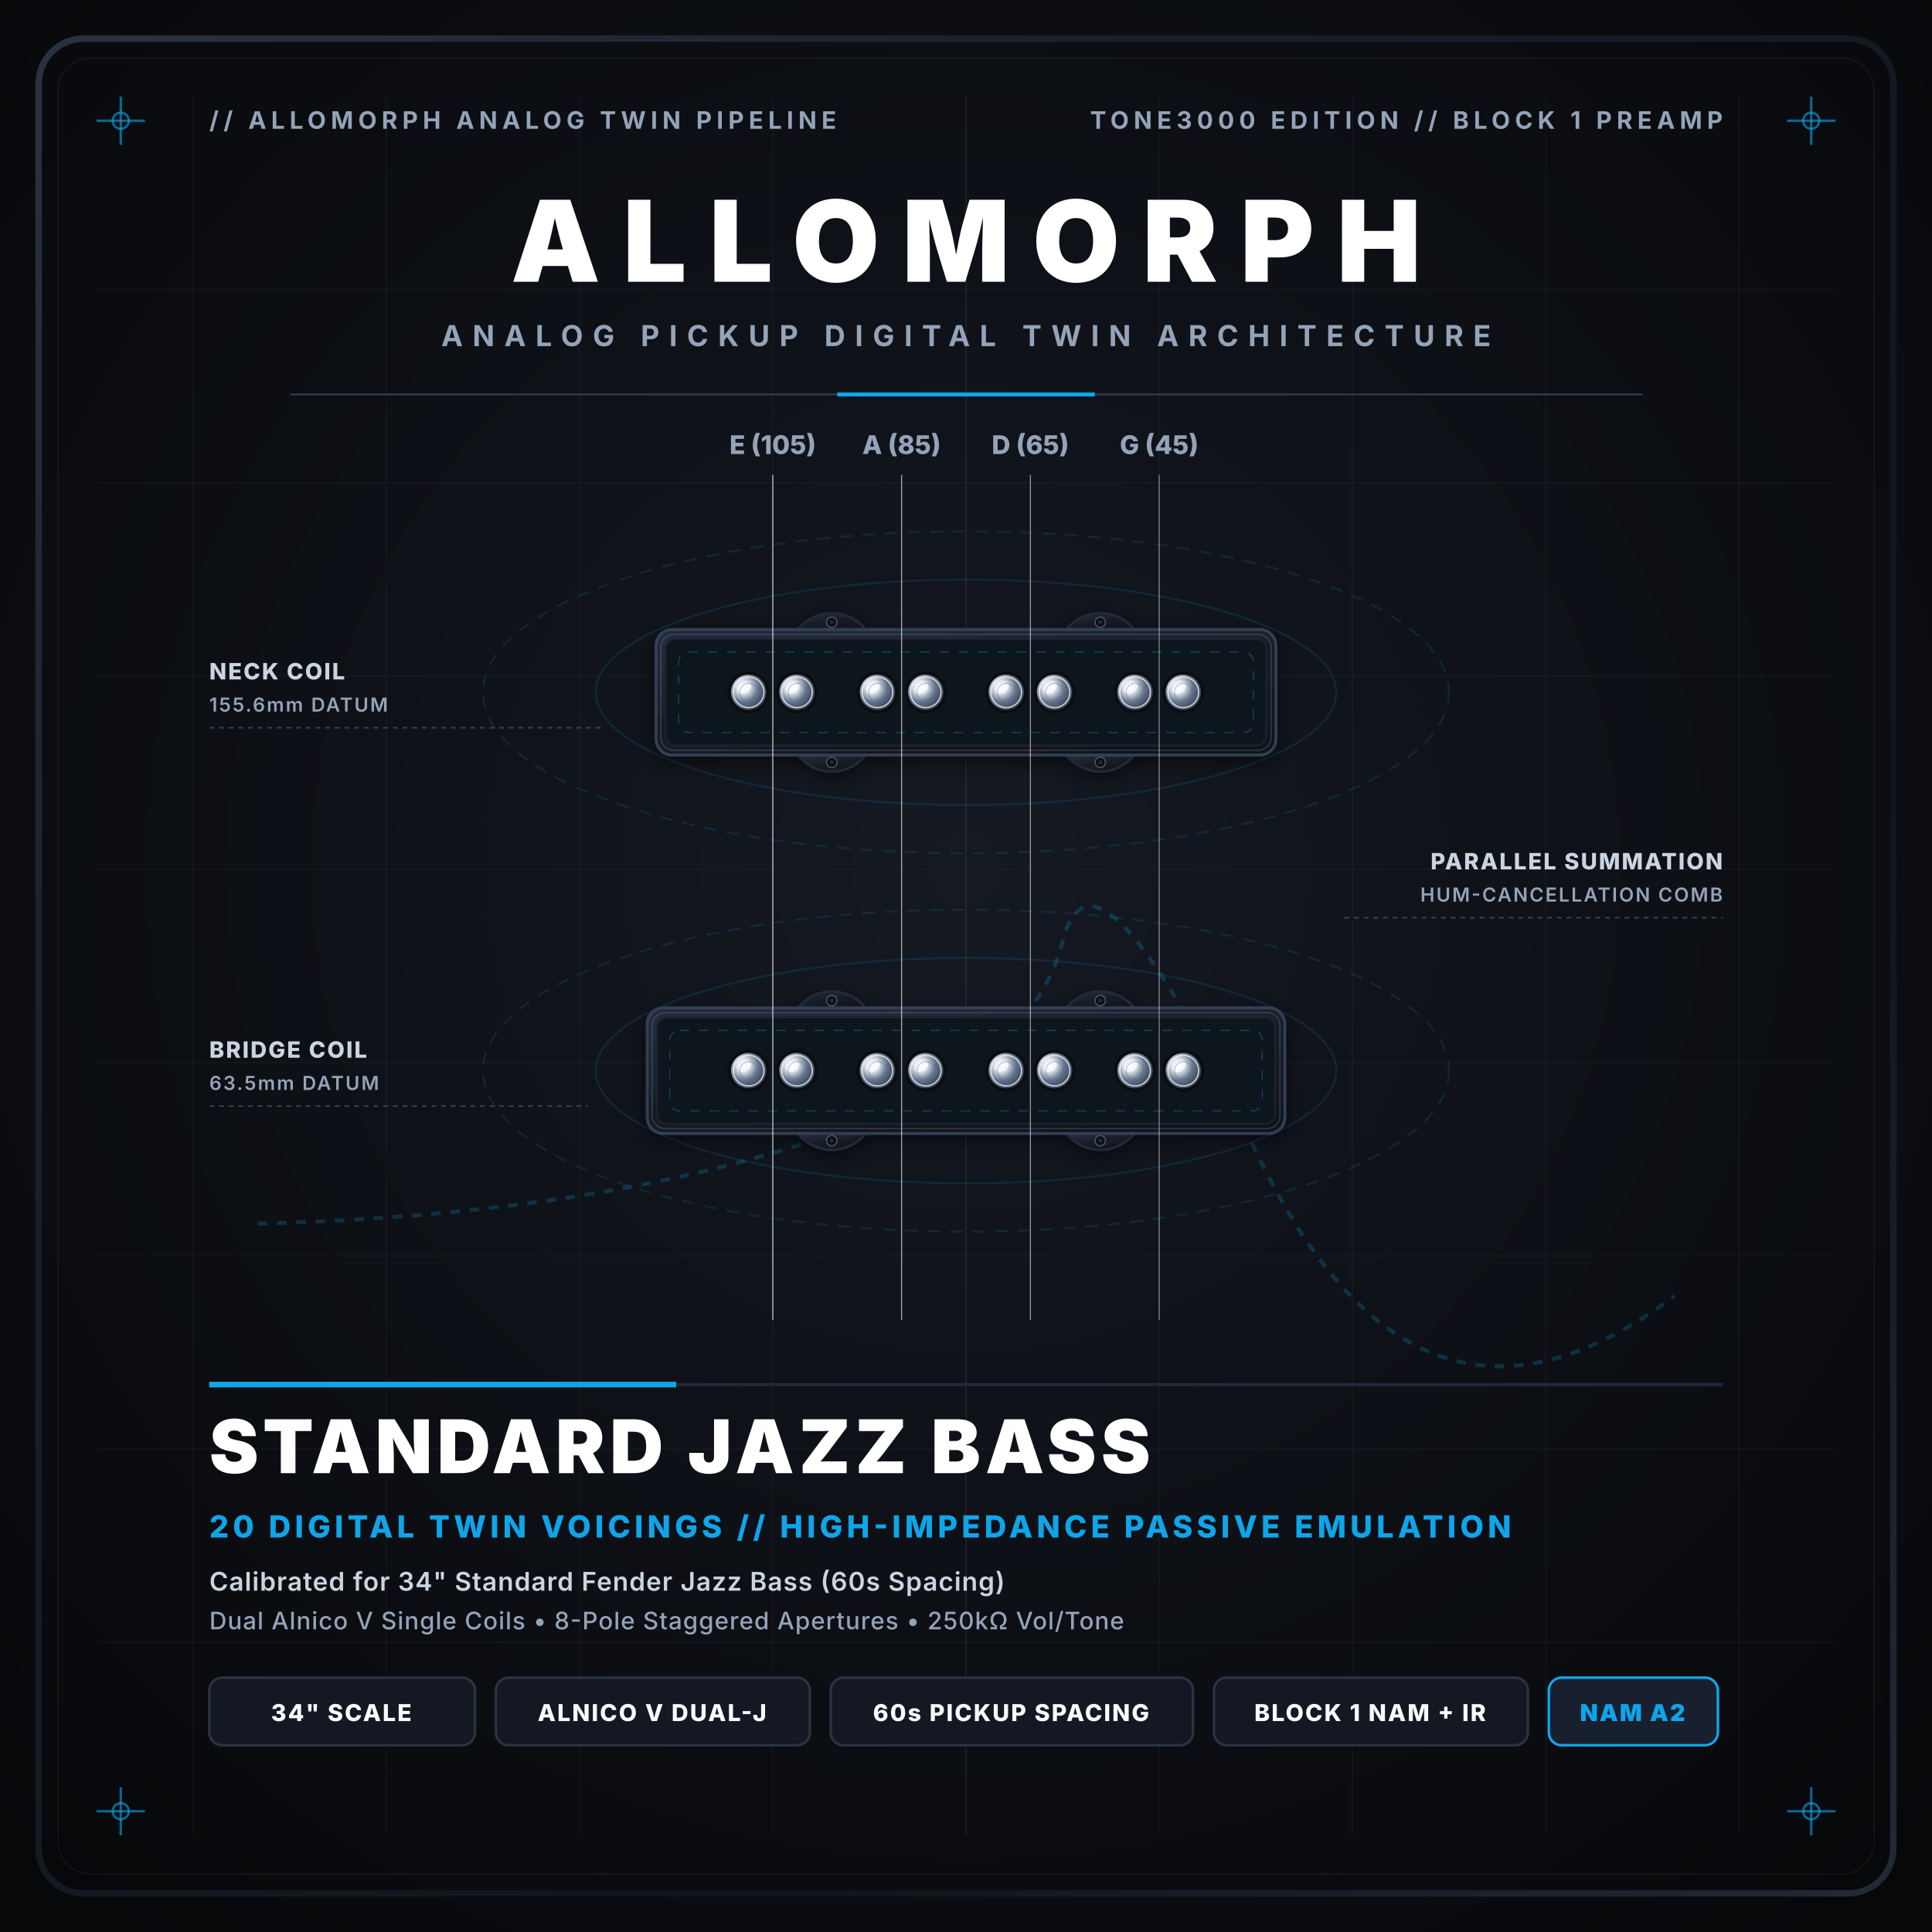
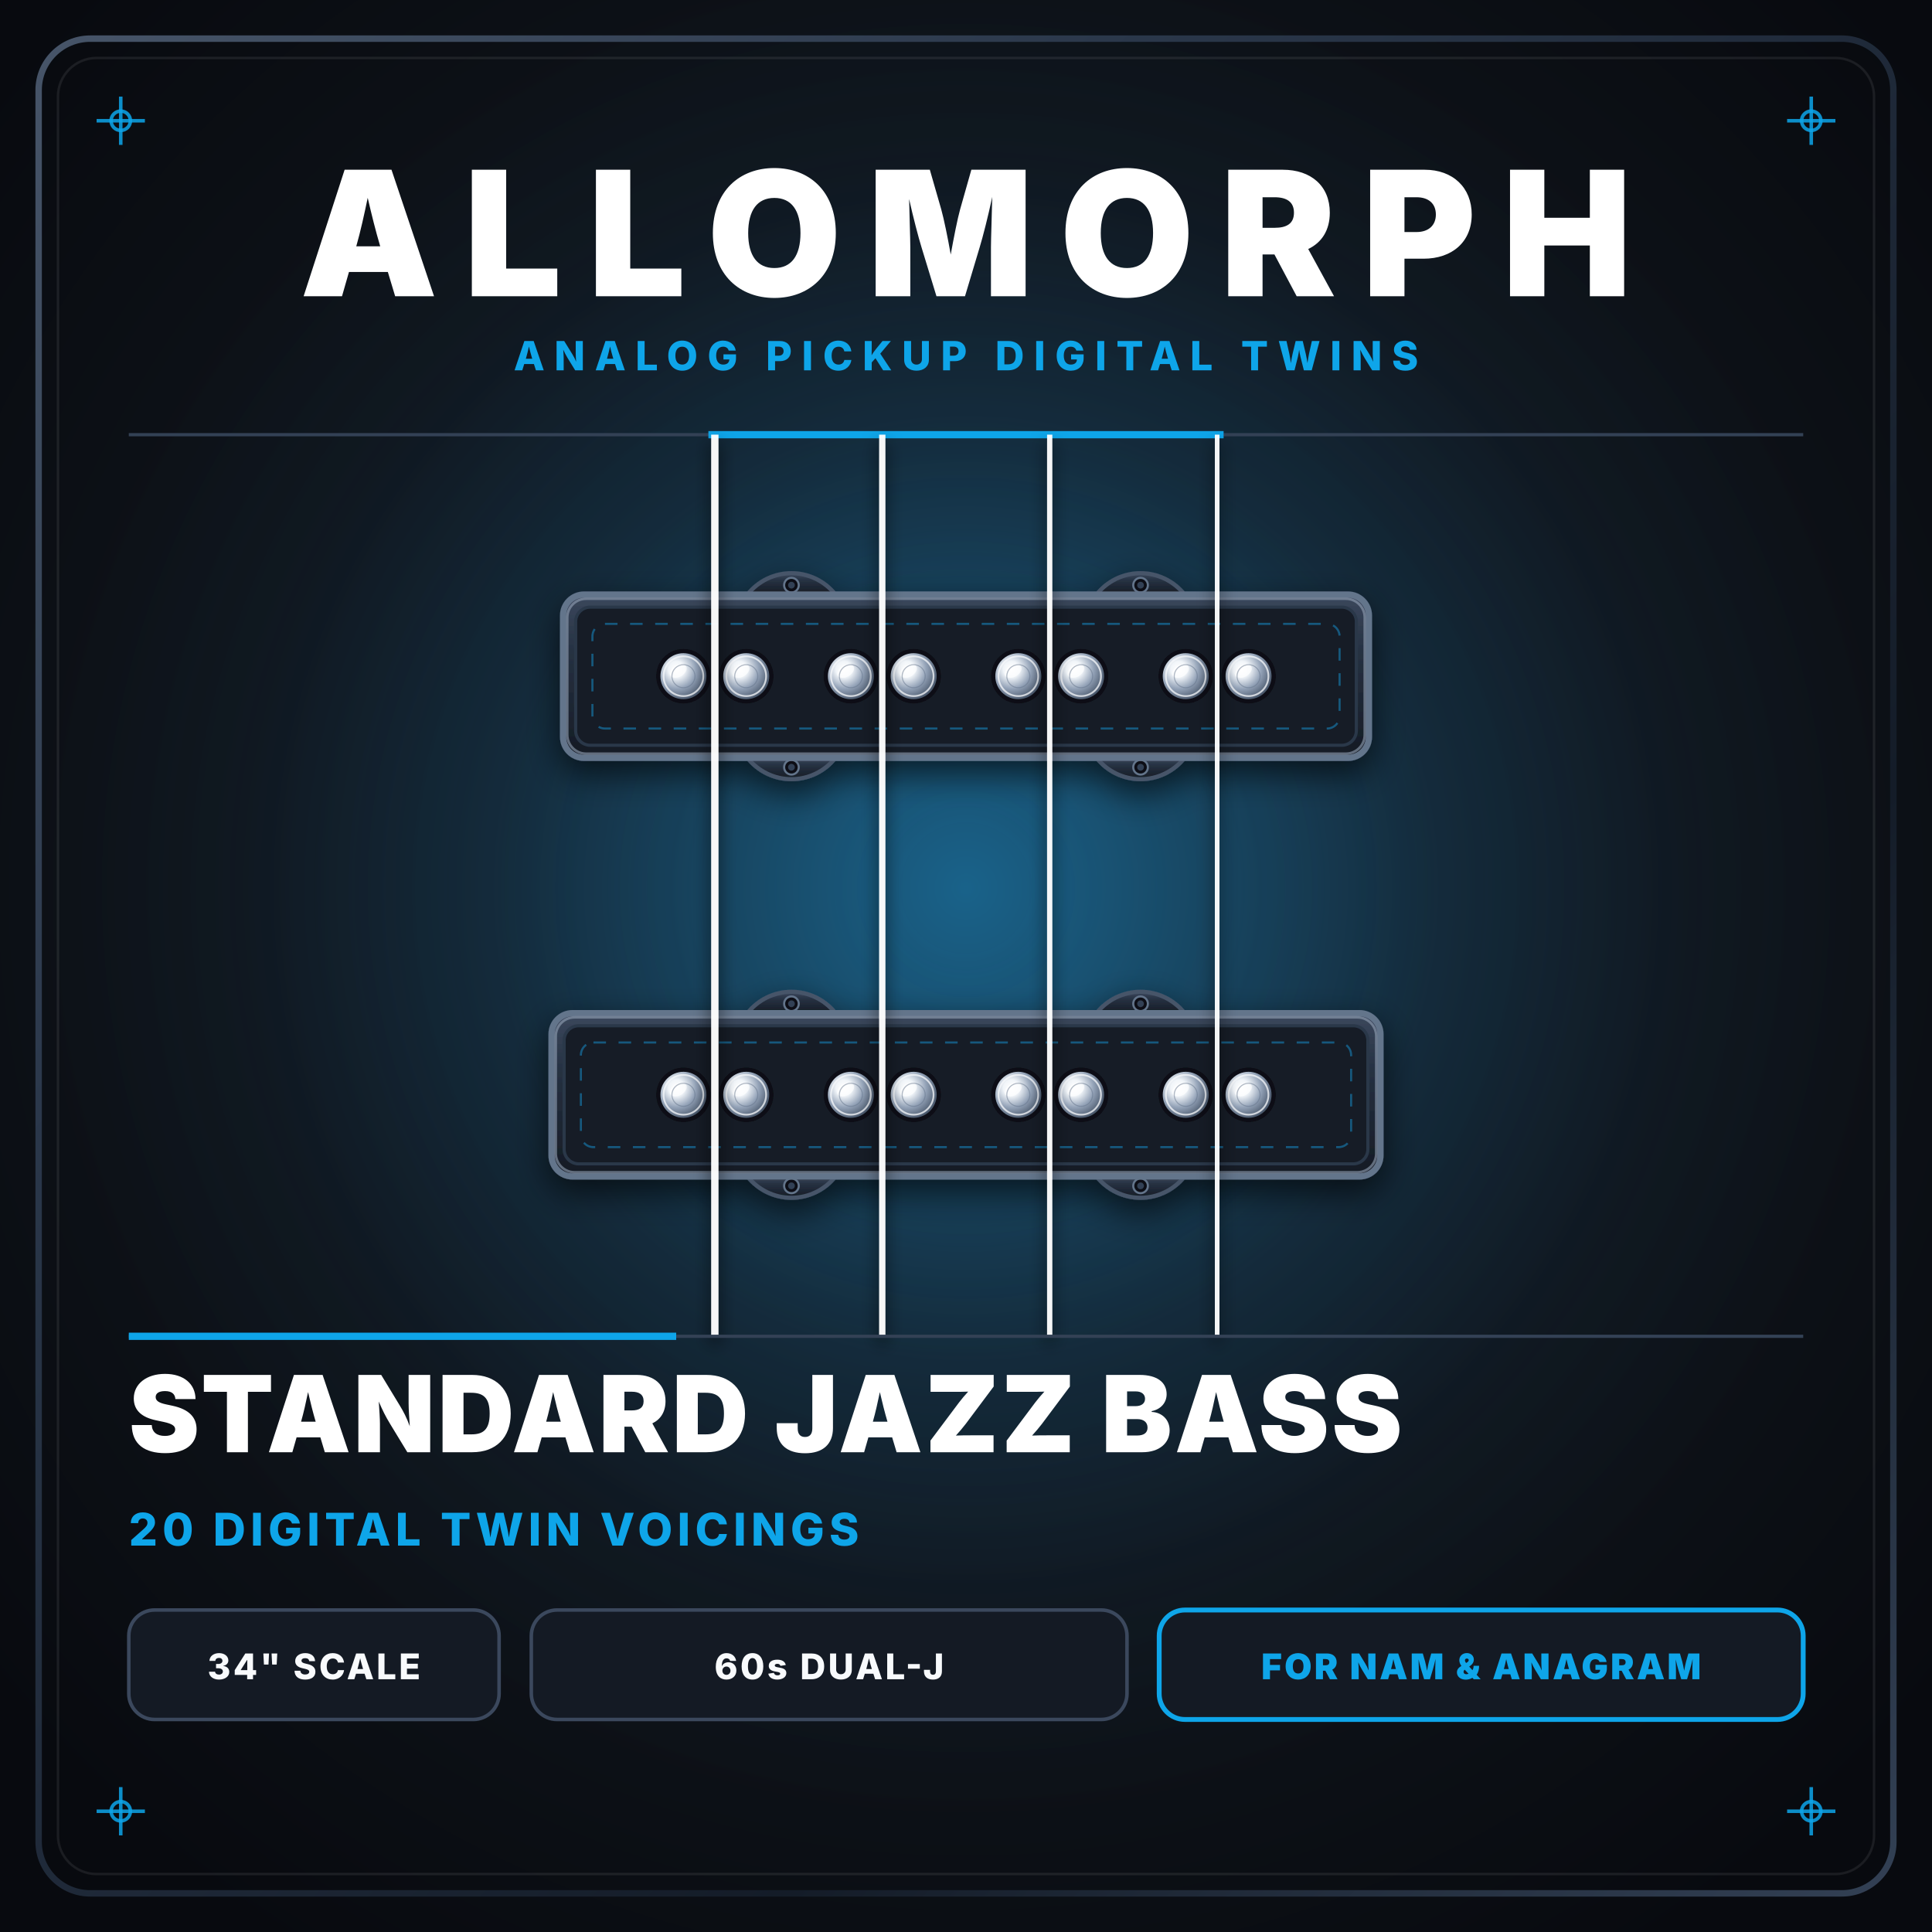
<svg xmlns="http://www.w3.org/2000/svg" viewBox="0 0 1200 1200" width="1200" height="1200">
  <defs>
-     <radialGradient id="bgGrad" cx="50%" cy="45%" r="70%">
-       <stop offset="0%" stop-color="#151922" />
-       <stop offset="45%" stop-color="#0e1117" />
-       <stop offset="100%" stop-color="#07080a" />
+     <radialGradient id="bgGrad" cx="50%" cy="46%" r="65%">
+       <stop offset="0%" stop-color="#222b3b" />
+       <stop offset="35%" stop-color="#151b25" />
+       <stop offset="70%" stop-color="#0d1117" />
+       <stop offset="100%" stop-color="#080a0f" />
    </radialGradient>
    <linearGradient id="bezelGrad" x1="0%" y1="0%" x2="100%" y2="100%">
-       <stop offset="0%" stop-color="#2a3342" />
-       <stop offset="30%" stop-color="#181f2a" />
-       <stop offset="70%" stop-color="#0f141c" />
-       <stop offset="100%" stop-color="#222a36" />
+       <stop offset="0%" stop-color="#475569" />
+       <stop offset="30%" stop-color="#2a374a" />
+       <stop offset="70%" stop-color="#141c28" />
+       <stop offset="100%" stop-color="#334155" />
    </linearGradient>
-     <linearGradient id="coverGrad" x1="20%" y1="0%" x2="80%" y2="100%">
-       <stop offset="0%" stop-color="#242c3b" />
-       <stop offset="50%" stop-color="#181d26" />
-       <stop offset="100%" stop-color="#101319" />
+     <radialGradient id="heroGlow" cx="50%" cy="46%" r="48%">
+       <stop offset="0%" stop-color="#0ea5e9" stop-opacity="0.45" />
+       <stop offset="25%" stop-color="#0ea5e9" stop-opacity="0.28" />
+       <stop offset="50%" stop-color="#0ea5e9" stop-opacity="0.12" />
+       <stop offset="75%" stop-color="#0ea5e9" stop-opacity="0.03" />
+       <stop offset="100%" stop-color="#0ea5e9" stop-opacity="0.0" />
+     </radialGradient>
+     <linearGradient id="coverGrad" x1="0%" y1="0%" x2="0%" y2="100%">
+       <stop offset="0%" stop-color="#3b485d" />
+       <stop offset="35%" stop-color="#263142" />
+       <stop offset="100%" stop-color="#151b24" />
    </linearGradient>
    <radialGradient id="poleGrad" cx="35%" cy="35%" r="70%">
      <stop offset="0%" stop-color="#ffffff" />
-       <stop offset="25%" stop-color="#e2e8f0" />
-       <stop offset="60%" stop-color="#64748b" />
-       <stop offset="100%" stop-color="#334155" />
+       <stop offset="25%" stop-color="#f1f5f9" />
+       <stop offset="60%" stop-color="#94a3b8" />
+       <stop offset="100%" stop-color="#475569" />
    </radialGradient>
    <linearGradient id="stringGrad" x1="0%" y1="0%" x2="100%" y2="0%">
-       <stop offset="0%" stop-color="#475569" stop-opacity="0.4" />
-       <stop offset="40%" stop-color="#f8fafc" stop-opacity="0.9" />
-       <stop offset="70%" stop-color="#94a3b8" stop-opacity="0.7" />
-       <stop offset="100%" stop-color="#334155" stop-opacity="0.4" />
+       <stop offset="0%" stop-color="#64748b" />
+       <stop offset="25%" stop-color="#ffffff" />
+       <stop offset="60%" stop-color="#cbd5e1" />
+       <stop offset="100%" stop-color="#475569" />
    </linearGradient>
-     <filter id="dropShadow" x="-25%" y="-25%" width="150%" height="150%">
-       <feDropShadow dx="0" dy="18" stdDeviation="16" flood-color="#000000" flood-opacity="0.85" />
-       <feDropShadow dx="0" dy="4" stdDeviation="6" flood-color="#000000" flood-opacity="0.5" />
+     <filter id="dropShadow" x="-50%" y="-50%" width="200%" height="200%">
+       <feDropShadow dx="0" dy="20" stdDeviation="18" flood-color="#000000" flood-opacity="0.92" />
+       <feDropShadow dx="0" dy="6" stdDeviation="8" flood-color="#000000" flood-opacity="0.65" />
+     </filter>
+     <filter id="stringShadow" x="-50%" y="-20%" width="200%" height="140%">
+       <feDropShadow dx="0" dy="4" stdDeviation="4" flood-color="#000000" flood-opacity="0.80" />
    </filter>
  </defs>
  <rect width="1200" height="1200" fill="url(#bgGrad)" />
-   <rect x="24" y="24" width="1152" height="1152" rx="28" fill="none" stroke="url(#bezelGrad)" stroke-width="4" />
-   <rect x="36" y="36" width="1128" height="1128" rx="20" fill="none" stroke="#ffffff" stroke-opacity="0.04" stroke-width="1" />
-   <g stroke="#ffffff" stroke-opacity="0.025" stroke-width="1">
-     <line x1="120" y1="60" x2="120" y2="1140" />
-     <line x1="240" y1="60" x2="240" y2="1140" />
-     <line x1="360" y1="60" x2="360" y2="1140" />
-     <line x1="480" y1="60" x2="480" y2="1140" />
-     <line x1="600" y1="60" x2="600" y2="1140" stroke-opacity="0.06" />
-     <line x1="720" y1="60" x2="720" y2="1140" />
-     <line x1="840" y1="60" x2="840" y2="1140" />
-     <line x1="960" y1="60" x2="960" y2="1140" />
-     <line x1="1080" y1="60" x2="1080" y2="1140" />
-     <line x1="60" y1="180" x2="1140" y2="180" />
-     <line x1="60" y1="300" x2="1140" y2="300" />
-     <line x1="60" y1="420" x2="1140" y2="420" />
-     <line x1="60" y1="540" x2="1140" y2="540" />
-     <line x1="60" y1="660" x2="1140" y2="660" />
-     <line x1="60" y1="780" x2="1140" y2="780" />
-     <line x1="60" y1="900" x2="1140" y2="900" />
-     <line x1="60" y1="1020" x2="1140" y2="1020" />
-   </g>
-   <g stroke="#0ea5e9" stroke-width="1.5" stroke-opacity="0.6">
+   <rect width="1200" height="1200" fill="url(#heroGlow)" />
+   <rect x="24" y="24" width="1152" height="1152" rx="32" fill="none" stroke="url(#bezelGrad)" stroke-width="4" />
+   <rect x="36" y="36" width="1128" height="1128" rx="24" fill="none" stroke="#ffffff" stroke-opacity="0.08" stroke-width="1.5" />
+   <g stroke="#0ea5e9" stroke-width="2.2" stroke-opacity="0.85">
    <line x1="60" y1="75" x2="90" y2="75" />
    <line x1="75" y1="60" x2="75" y2="90" />
-     <circle cx="75" cy="75" r="5" fill="none" />
+     <circle cx="75" cy="75" r="6" fill="none" />
    <line x1="1110" y1="75" x2="1140" y2="75" />
    <line x1="1125" y1="60" x2="1125" y2="90" />
-     <circle cx="1125" cy="75" r="5" fill="none" />
+     <circle cx="1125" cy="75" r="6" fill="none" />
    <line x1="60" y1="1125" x2="90" y2="1125" />
    <line x1="75" y1="1110" x2="75" y2="1140" />
-     <circle cx="75" cy="1125" r="5" fill="none" />
+     <circle cx="75" cy="1125" r="6" fill="none" />
    <line x1="1110" y1="1125" x2="1140" y2="1125" />
    <line x1="1125" y1="1110" x2="1125" y2="1140" />
-     <circle cx="1125" cy="1125" r="5" fill="none" />
-   </g>
-   <text x="130" y="80" fill="#94a3b8" font-size="15" font-family="system-ui, -apple-system, sans-serif" font-weight="700" letter-spacing="3">// ALLOMORPH ANALOG TWIN PIPELINE</text>
-   <text x="1070" y="80" fill="#94a3b8" font-size="15" font-family="system-ui, -apple-system, sans-serif" font-weight="700" letter-spacing="3" text-anchor="end">TONE3000 EDITION // BLOCK 1 PREAMP</text>
-   <g transform="translate(600, 175)">
-     <text x="0" y="0" fill="#ffffff" font-size="70" font-family="system-ui, -apple-system, sans-serif" font-weight="900" letter-spacing="14" text-anchor="middle">ALLOMORPH</text>
-     <text x="0" y="40" fill="#94a3b8" font-size="18" font-family="system-ui, -apple-system, sans-serif" font-weight="700" letter-spacing="6" text-anchor="middle">ANALOG PICKUP DIGITAL TWIN ARCHITECTURE</text>
-   </g>
-   <line x1="180" y1="245" x2="1020" y2="245" stroke="#334155" stroke-width="1" />
-   <line x1="520" y1="245" x2="680" y2="245" stroke="#0ea5e9" stroke-width="2.5" />
-   <g fill="none" stroke="#0ea5e9" stroke-opacity="0.14" stroke-width="1.2">
-     <ellipse cx="600" cy="430" rx="230" ry="70" />
-     <ellipse cx="600" cy="430" rx="300" ry="100" stroke-dasharray="8 6" />
-     <ellipse cx="600" cy="665" rx="230" ry="70" />
-     <ellipse cx="600" cy="665" rx="300" ry="100" stroke-dasharray="8 6" />
-   </g>
-   <path d="M 160 760 Q 360 755 500 710 T 660 585 T 780 715 T 1040 805" fill="none" stroke="#0ea5e9" stroke-opacity="0.22" stroke-width="2.5" stroke-dasharray="6 6" />
-   <g filter="url(#dropShadow)">
-     <path d="M 495.6 391.0 A 26.7 26.7 0 0 1 537.6 391.0 Z" fill="url(#coverGrad)" stroke="#222938" stroke-width="1.5" />
-     <circle cx="516.6" cy="386.5" r="3.2" fill="#080a0f" stroke="#475569" stroke-width="0.8" />
-     <circle cx="516.6" cy="386.5" r="1.4" fill="#1e293b" />
-     <path d="M 495.6 469.0 A 26.7 26.7 0 0 0 537.6 469.0 Z" fill="url(#coverGrad)" stroke="#222938" stroke-width="1.5" />
-     <circle cx="516.6" cy="473.5" r="3.2" fill="#080a0f" stroke="#475569" stroke-width="0.8" />
-     <circle cx="516.6" cy="473.5" r="1.4" fill="#1e293b" />
-     <path d="M 662.4 391.0 A 26.7 26.7 0 0 1 704.4 391.0 Z" fill="url(#coverGrad)" stroke="#222938" stroke-width="1.5" />
-     <circle cx="683.4" cy="386.5" r="3.2" fill="#080a0f" stroke="#475569" stroke-width="0.8" />
-     <circle cx="683.4" cy="386.5" r="1.4" fill="#1e293b" />
-     <path d="M 662.4 469.0 A 26.7 26.7 0 0 0 704.4 469.0 Z" fill="url(#coverGrad)" stroke="#222938" stroke-width="1.5" />
-     <circle cx="683.4" cy="473.5" r="3.2" fill="#080a0f" stroke="#475569" stroke-width="0.8" />
-     <circle cx="683.4" cy="473.5" r="1.4" fill="#1e293b" />
-     <rect x="407.5" y="391.0" width="385.0" height="78.0" rx="10.0" fill="url(#coverGrad)" stroke="#334155" stroke-width="1.8" />
-     <rect x="410.5" y="394.0" width="379.0" height="72.0" rx="8.0" fill="none" stroke="#64748b" stroke-width="0.75" opacity="0.4" />
-     <rect x="413.5" y="397.0" width="373.0" height="66.0" rx="6.0" fill="#0f131a" stroke="#1c2330" stroke-width="1.2" />
-     <rect x="421.5" y="405.0" width="357.0" height="50.0" rx="6" fill="none" stroke="#0ea5e9" stroke-width="0.75" stroke-opacity="0.35" stroke-dasharray="6 6" />
-     <g transform="translate(465.0, 430.0)">
-       <circle cx="0" cy="0" r="13.0" fill="#080a0f" opacity="0.85" />
-       <circle cx="0" cy="0" r="11.0" fill="url(#poleGrad)" />
-       <circle cx="0" cy="0" r="9.5" fill="none" stroke="#f8fafc" stroke-width="0.85" opacity="0.75" />
-       <ellipse cx="-2.5" cy="-2.5" rx="4.4" ry="2.8" fill="#ffffff" opacity="0.65" transform="rotate(-30, -2.5, -2.5)" />
-       <circle cx="0" cy="0" r="5.5" fill="none" stroke="#64748b" stroke-width="0.5" opacity="0.5" />
+     <circle cx="1125" cy="1125" r="6" fill="none" />
+   </g>
+   <g transform="translate(600, 184)">
+     <text x="0" y="0" fill="#ffffff" font-size="108" font-family="system-ui, -apple-system, sans-serif" font-weight="900" letter-spacing="16" text-anchor="middle">ALLOMORPH</text>
+     <text x="0" y="46" fill="#0ea5e9" font-size="25" font-family="system-ui, -apple-system, sans-serif" font-weight="800" letter-spacing="6" text-anchor="middle">ANALOG PICKUP DIGITAL TWINS</text>
+   </g>
+   <line x1="80" y1="270" x2="1120" y2="270" stroke="#334155" stroke-width="2" />
+   <line x1="440" y1="270" x2="760" y2="270" stroke="#0ea5e9" stroke-width="4.5" />
+   <g transform="translate(600, 550.0) scale(1.30) translate(-600, -515)">
+     <g filter="url(#dropShadow)">
+       <path d="M 495.6 376.0 A 26.7 26.7 0 0 1 537.6 376.0 Z" fill="url(#coverGrad)" stroke="#475569" stroke-width="2.0" />
+       <circle cx="516.6" cy="371.5" r="3.5" fill="#0d1117" stroke="#64748b" stroke-width="1.0" />
+       <circle cx="516.6" cy="371.5" r="1.6" fill="#334155" />
+       <path d="M 495.6 454.0 A 26.7 26.7 0 0 0 537.6 454.0 Z" fill="url(#coverGrad)" stroke="#475569" stroke-width="2.0" />
+       <circle cx="516.6" cy="458.5" r="3.5" fill="#0d1117" stroke="#64748b" stroke-width="1.0" />
+       <circle cx="516.6" cy="458.5" r="1.6" fill="#334155" />
+       <path d="M 662.4 376.0 A 26.7 26.7 0 0 1 704.4 376.0 Z" fill="url(#coverGrad)" stroke="#475569" stroke-width="2.0" />
+       <circle cx="683.4" cy="371.5" r="3.5" fill="#0d1117" stroke="#64748b" stroke-width="1.0" />
+       <circle cx="683.4" cy="371.5" r="1.6" fill="#334155" />
+       <path d="M 662.4 454.0 A 26.7 26.7 0 0 0 704.4 454.0 Z" fill="url(#coverGrad)" stroke="#475569" stroke-width="2.0" />
+       <circle cx="683.4" cy="458.5" r="3.5" fill="#0d1117" stroke="#64748b" stroke-width="1.0" />
+       <circle cx="683.4" cy="458.5" r="1.6" fill="#334155" />
+       <rect x="407.5" y="376.0" width="385.0" height="78.0" rx="10.0" fill="url(#coverGrad)" stroke="#64748b" stroke-width="3.0" />
+       <rect x="409.5" y="378.0" width="381.0" height="74.0" rx="9.0" fill="none" stroke="#94a3b8" stroke-width="1.2" opacity="0.6" />
+       <rect x="413.5" y="382.0" width="373.0" height="66.0" rx="7.0" fill="#161c26" stroke="#2a374a" stroke-width="1.5" />
+       <rect x="421.5" y="390.0" width="357.0" height="50.0" rx="6" fill="none" stroke="#0ea5e9" stroke-width="1.0" stroke-opacity="0.45" stroke-dasharray="6 6" />
+       <g transform="translate(465.0, 415.0)">
+         <circle cx="0" cy="0" r="13.0" fill="#080a0f" opacity="0.85" />
+         <circle cx="0" cy="0" r="11.0" fill="url(#poleGrad)" />
+         <circle cx="0" cy="0" r="9.5" fill="none" stroke="#f8fafc" stroke-width="0.85" opacity="0.75" />
+         <ellipse cx="-2.5" cy="-2.5" rx="4.4" ry="2.8" fill="#ffffff" opacity="0.65" transform="rotate(-30, -2.5, -2.5)" />
+         <circle cx="0" cy="0" r="5.5" fill="none" stroke="#64748b" stroke-width="0.5" opacity="0.5" />
+       </g>
+       <g transform="translate(495.0, 415.0)">
+         <circle cx="0" cy="0" r="13.0" fill="#080a0f" opacity="0.85" />
+         <circle cx="0" cy="0" r="11.0" fill="url(#poleGrad)" />
+         <circle cx="0" cy="0" r="9.5" fill="none" stroke="#f8fafc" stroke-width="0.85" opacity="0.75" />
+         <ellipse cx="-2.5" cy="-2.5" rx="4.4" ry="2.8" fill="#ffffff" opacity="0.65" transform="rotate(-30, -2.5, -2.5)" />
+         <circle cx="0" cy="0" r="5.5" fill="none" stroke="#64748b" stroke-width="0.5" opacity="0.5" />
+       </g>
+       <g transform="translate(545.0, 415.0)">
+         <circle cx="0" cy="0" r="13.0" fill="#080a0f" opacity="0.85" />
+         <circle cx="0" cy="0" r="11.0" fill="url(#poleGrad)" />
+         <circle cx="0" cy="0" r="9.5" fill="none" stroke="#f8fafc" stroke-width="0.85" opacity="0.75" />
+         <ellipse cx="-2.5" cy="-2.5" rx="4.4" ry="2.8" fill="#ffffff" opacity="0.65" transform="rotate(-30, -2.5, -2.5)" />
+         <circle cx="0" cy="0" r="5.5" fill="none" stroke="#64748b" stroke-width="0.5" opacity="0.5" />
+       </g>
+       <g transform="translate(575.0, 415.0)">
+         <circle cx="0" cy="0" r="13.0" fill="#080a0f" opacity="0.85" />
+         <circle cx="0" cy="0" r="11.0" fill="url(#poleGrad)" />
+         <circle cx="0" cy="0" r="9.5" fill="none" stroke="#f8fafc" stroke-width="0.85" opacity="0.75" />
+         <ellipse cx="-2.5" cy="-2.5" rx="4.4" ry="2.8" fill="#ffffff" opacity="0.65" transform="rotate(-30, -2.5, -2.5)" />
+         <circle cx="0" cy="0" r="5.5" fill="none" stroke="#64748b" stroke-width="0.5" opacity="0.5" />
+       </g>
+       <g transform="translate(625.0, 415.0)">
+         <circle cx="0" cy="0" r="13.0" fill="#080a0f" opacity="0.85" />
+         <circle cx="0" cy="0" r="11.0" fill="url(#poleGrad)" />
+         <circle cx="0" cy="0" r="9.5" fill="none" stroke="#f8fafc" stroke-width="0.85" opacity="0.75" />
+         <ellipse cx="-2.5" cy="-2.5" rx="4.4" ry="2.8" fill="#ffffff" opacity="0.65" transform="rotate(-30, -2.5, -2.5)" />
+         <circle cx="0" cy="0" r="5.5" fill="none" stroke="#64748b" stroke-width="0.5" opacity="0.5" />
+       </g>
+       <g transform="translate(655.0, 415.0)">
+         <circle cx="0" cy="0" r="13.0" fill="#080a0f" opacity="0.85" />
+         <circle cx="0" cy="0" r="11.0" fill="url(#poleGrad)" />
+         <circle cx="0" cy="0" r="9.5" fill="none" stroke="#f8fafc" stroke-width="0.85" opacity="0.75" />
+         <ellipse cx="-2.5" cy="-2.5" rx="4.4" ry="2.8" fill="#ffffff" opacity="0.65" transform="rotate(-30, -2.5, -2.5)" />
+         <circle cx="0" cy="0" r="5.5" fill="none" stroke="#64748b" stroke-width="0.5" opacity="0.5" />
+       </g>
+       <g transform="translate(705.0, 415.0)">
+         <circle cx="0" cy="0" r="13.0" fill="#080a0f" opacity="0.85" />
+         <circle cx="0" cy="0" r="11.0" fill="url(#poleGrad)" />
+         <circle cx="0" cy="0" r="9.5" fill="none" stroke="#f8fafc" stroke-width="0.85" opacity="0.75" />
+         <ellipse cx="-2.5" cy="-2.5" rx="4.4" ry="2.8" fill="#ffffff" opacity="0.65" transform="rotate(-30, -2.5, -2.5)" />
+         <circle cx="0" cy="0" r="5.5" fill="none" stroke="#64748b" stroke-width="0.5" opacity="0.5" />
+       </g>
+       <g transform="translate(735.0, 415.0)">
+         <circle cx="0" cy="0" r="13.0" fill="#080a0f" opacity="0.85" />
+         <circle cx="0" cy="0" r="11.0" fill="url(#poleGrad)" />
+         <circle cx="0" cy="0" r="9.5" fill="none" stroke="#f8fafc" stroke-width="0.85" opacity="0.75" />
+         <ellipse cx="-2.5" cy="-2.5" rx="4.4" ry="2.8" fill="#ffffff" opacity="0.65" transform="rotate(-30, -2.5, -2.5)" />
+         <circle cx="0" cy="0" r="5.5" fill="none" stroke="#64748b" stroke-width="0.5" opacity="0.5" />
+       </g>
    </g>
-     <g transform="translate(495.0, 430.0)">
-       <circle cx="0" cy="0" r="13.0" fill="#080a0f" opacity="0.85" />
-       <circle cx="0" cy="0" r="11.0" fill="url(#poleGrad)" />
-       <circle cx="0" cy="0" r="9.5" fill="none" stroke="#f8fafc" stroke-width="0.85" opacity="0.75" />
-       <ellipse cx="-2.5" cy="-2.5" rx="4.4" ry="2.8" fill="#ffffff" opacity="0.65" transform="rotate(-30, -2.5, -2.5)" />
-       <circle cx="0" cy="0" r="5.5" fill="none" stroke="#64748b" stroke-width="0.5" opacity="0.5" />
+     <g filter="url(#dropShadow)">
+       <path d="M 495.6 576.0 A 26.7 26.7 0 0 1 537.6 576.0 Z" fill="url(#coverGrad)" stroke="#475569" stroke-width="2.0" />
+       <circle cx="516.6" cy="571.5" r="3.5" fill="#0d1117" stroke="#64748b" stroke-width="1.0" />
+       <circle cx="516.6" cy="571.5" r="1.6" fill="#334155" />
+       <path d="M 495.6 654.0 A 26.7 26.7 0 0 0 537.6 654.0 Z" fill="url(#coverGrad)" stroke="#475569" stroke-width="2.0" />
+       <circle cx="516.6" cy="658.5" r="3.5" fill="#0d1117" stroke="#64748b" stroke-width="1.0" />
+       <circle cx="516.6" cy="658.5" r="1.6" fill="#334155" />
+       <path d="M 662.4 576.0 A 26.7 26.7 0 0 1 704.4 576.0 Z" fill="url(#coverGrad)" stroke="#475569" stroke-width="2.0" />
+       <circle cx="683.4" cy="571.5" r="3.5" fill="#0d1117" stroke="#64748b" stroke-width="1.0" />
+       <circle cx="683.4" cy="571.5" r="1.6" fill="#334155" />
+       <path d="M 662.4 654.0 A 26.7 26.7 0 0 0 704.4 654.0 Z" fill="url(#coverGrad)" stroke="#475569" stroke-width="2.0" />
+       <circle cx="683.4" cy="658.5" r="3.5" fill="#0d1117" stroke="#64748b" stroke-width="1.0" />
+       <circle cx="683.4" cy="658.5" r="1.6" fill="#334155" />
+       <rect x="402.0" y="576.0" width="396.0" height="78.0" rx="10.0" fill="url(#coverGrad)" stroke="#64748b" stroke-width="3.0" />
+       <rect x="404.0" y="578.0" width="392.0" height="74.0" rx="9.0" fill="none" stroke="#94a3b8" stroke-width="1.2" opacity="0.6" />
+       <rect x="408.0" y="582.0" width="384.0" height="66.0" rx="7.0" fill="#161c26" stroke="#2a374a" stroke-width="1.5" />
+       <rect x="416.0" y="590.0" width="368.0" height="50.0" rx="6" fill="none" stroke="#0ea5e9" stroke-width="1.0" stroke-opacity="0.45" stroke-dasharray="6 6" />
+       <g transform="translate(465.0, 615.0)">
+         <circle cx="0" cy="0" r="13.0" fill="#080a0f" opacity="0.85" />
+         <circle cx="0" cy="0" r="11.0" fill="url(#poleGrad)" />
+         <circle cx="0" cy="0" r="9.5" fill="none" stroke="#f8fafc" stroke-width="0.85" opacity="0.75" />
+         <ellipse cx="-2.5" cy="-2.5" rx="4.4" ry="2.8" fill="#ffffff" opacity="0.65" transform="rotate(-30, -2.5, -2.5)" />
+         <circle cx="0" cy="0" r="5.5" fill="none" stroke="#64748b" stroke-width="0.5" opacity="0.5" />
+       </g>
+       <g transform="translate(495.0, 615.0)">
+         <circle cx="0" cy="0" r="13.0" fill="#080a0f" opacity="0.85" />
+         <circle cx="0" cy="0" r="11.0" fill="url(#poleGrad)" />
+         <circle cx="0" cy="0" r="9.5" fill="none" stroke="#f8fafc" stroke-width="0.85" opacity="0.75" />
+         <ellipse cx="-2.5" cy="-2.5" rx="4.4" ry="2.8" fill="#ffffff" opacity="0.65" transform="rotate(-30, -2.5, -2.5)" />
+         <circle cx="0" cy="0" r="5.5" fill="none" stroke="#64748b" stroke-width="0.5" opacity="0.5" />
+       </g>
+       <g transform="translate(545.0, 615.0)">
+         <circle cx="0" cy="0" r="13.0" fill="#080a0f" opacity="0.85" />
+         <circle cx="0" cy="0" r="11.0" fill="url(#poleGrad)" />
+         <circle cx="0" cy="0" r="9.5" fill="none" stroke="#f8fafc" stroke-width="0.85" opacity="0.75" />
+         <ellipse cx="-2.5" cy="-2.5" rx="4.4" ry="2.8" fill="#ffffff" opacity="0.65" transform="rotate(-30, -2.5, -2.5)" />
+         <circle cx="0" cy="0" r="5.5" fill="none" stroke="#64748b" stroke-width="0.5" opacity="0.5" />
+       </g>
+       <g transform="translate(575.0, 615.0)">
+         <circle cx="0" cy="0" r="13.0" fill="#080a0f" opacity="0.85" />
+         <circle cx="0" cy="0" r="11.0" fill="url(#poleGrad)" />
+         <circle cx="0" cy="0" r="9.5" fill="none" stroke="#f8fafc" stroke-width="0.85" opacity="0.75" />
+         <ellipse cx="-2.5" cy="-2.5" rx="4.4" ry="2.8" fill="#ffffff" opacity="0.65" transform="rotate(-30, -2.5, -2.5)" />
+         <circle cx="0" cy="0" r="5.5" fill="none" stroke="#64748b" stroke-width="0.5" opacity="0.5" />
+       </g>
+       <g transform="translate(625.0, 615.0)">
+         <circle cx="0" cy="0" r="13.0" fill="#080a0f" opacity="0.85" />
+         <circle cx="0" cy="0" r="11.0" fill="url(#poleGrad)" />
+         <circle cx="0" cy="0" r="9.5" fill="none" stroke="#f8fafc" stroke-width="0.85" opacity="0.75" />
+         <ellipse cx="-2.5" cy="-2.5" rx="4.4" ry="2.8" fill="#ffffff" opacity="0.65" transform="rotate(-30, -2.5, -2.5)" />
+         <circle cx="0" cy="0" r="5.5" fill="none" stroke="#64748b" stroke-width="0.5" opacity="0.5" />
+       </g>
+       <g transform="translate(655.0, 615.0)">
+         <circle cx="0" cy="0" r="13.0" fill="#080a0f" opacity="0.85" />
+         <circle cx="0" cy="0" r="11.0" fill="url(#poleGrad)" />
+         <circle cx="0" cy="0" r="9.5" fill="none" stroke="#f8fafc" stroke-width="0.85" opacity="0.75" />
+         <ellipse cx="-2.5" cy="-2.5" rx="4.4" ry="2.8" fill="#ffffff" opacity="0.65" transform="rotate(-30, -2.5, -2.5)" />
+         <circle cx="0" cy="0" r="5.5" fill="none" stroke="#64748b" stroke-width="0.5" opacity="0.5" />
+       </g>
+       <g transform="translate(705.0, 615.0)">
+         <circle cx="0" cy="0" r="13.0" fill="#080a0f" opacity="0.85" />
+         <circle cx="0" cy="0" r="11.0" fill="url(#poleGrad)" />
+         <circle cx="0" cy="0" r="9.5" fill="none" stroke="#f8fafc" stroke-width="0.85" opacity="0.75" />
+         <ellipse cx="-2.5" cy="-2.5" rx="4.4" ry="2.8" fill="#ffffff" opacity="0.65" transform="rotate(-30, -2.5, -2.5)" />
+         <circle cx="0" cy="0" r="5.5" fill="none" stroke="#64748b" stroke-width="0.5" opacity="0.5" />
+       </g>
+       <g transform="translate(735.0, 615.0)">
+         <circle cx="0" cy="0" r="13.0" fill="#080a0f" opacity="0.85" />
+         <circle cx="0" cy="0" r="11.0" fill="url(#poleGrad)" />
+         <circle cx="0" cy="0" r="9.5" fill="none" stroke="#f8fafc" stroke-width="0.85" opacity="0.75" />
+         <ellipse cx="-2.5" cy="-2.5" rx="4.4" ry="2.8" fill="#ffffff" opacity="0.65" transform="rotate(-30, -2.5, -2.5)" />
+         <circle cx="0" cy="0" r="5.5" fill="none" stroke="#64748b" stroke-width="0.5" opacity="0.5" />
+       </g>
    </g>
-     <g transform="translate(545.0, 430.0)">
-       <circle cx="0" cy="0" r="13.0" fill="#080a0f" opacity="0.85" />
-       <circle cx="0" cy="0" r="11.0" fill="url(#poleGrad)" />
-       <circle cx="0" cy="0" r="9.5" fill="none" stroke="#f8fafc" stroke-width="0.85" opacity="0.75" />
-       <ellipse cx="-2.5" cy="-2.5" rx="4.4" ry="2.8" fill="#ffffff" opacity="0.65" transform="rotate(-30, -2.5, -2.5)" />
-       <circle cx="0" cy="0" r="5.5" fill="none" stroke="#64748b" stroke-width="0.5" opacity="0.5" />
+     <g filter="url(#stringShadow)">
+       <line x1="480.0" y1="299.6" x2="480.0" y2="730.4" stroke="url(#stringGrad)" stroke-width="16.0" />
+       <line x1="480.0" y1="299.6" x2="480.0" y2="730.4" stroke="#ffffff" stroke-width="3.5" opacity="0.95" />
+       <line x1="560.0" y1="299.6" x2="560.0" y2="730.4" stroke="url(#stringGrad)" stroke-width="13.5" />
+       <line x1="560.0" y1="299.6" x2="560.0" y2="730.4" stroke="#ffffff" stroke-width="3.0" opacity="0.95" />
+       <line x1="640.0" y1="299.6" x2="640.0" y2="730.4" stroke="url(#stringGrad)" stroke-width="11.5" />
+       <line x1="640.0" y1="299.6" x2="640.0" y2="730.4" stroke="#ffffff" stroke-width="2.5" opacity="0.95" />
+       <line x1="720.0" y1="299.6" x2="720.0" y2="730.4" stroke="url(#stringGrad)" stroke-width="9.0" />
+       <line x1="720.0" y1="299.6" x2="720.0" y2="730.4" stroke="#ffffff" stroke-width="2.2" opacity="0.95" />
    </g>
-     <g transform="translate(575.0, 430.0)">
-       <circle cx="0" cy="0" r="13.0" fill="#080a0f" opacity="0.85" />
-       <circle cx="0" cy="0" r="11.0" fill="url(#poleGrad)" />
-       <circle cx="0" cy="0" r="9.5" fill="none" stroke="#f8fafc" stroke-width="0.85" opacity="0.75" />
-       <ellipse cx="-2.5" cy="-2.5" rx="4.4" ry="2.8" fill="#ffffff" opacity="0.65" transform="rotate(-30, -2.5, -2.5)" />
-       <circle cx="0" cy="0" r="5.5" fill="none" stroke="#64748b" stroke-width="0.5" opacity="0.5" />
-     </g>
-     <g transform="translate(625.0, 430.0)">
-       <circle cx="0" cy="0" r="13.0" fill="#080a0f" opacity="0.85" />
-       <circle cx="0" cy="0" r="11.0" fill="url(#poleGrad)" />
-       <circle cx="0" cy="0" r="9.5" fill="none" stroke="#f8fafc" stroke-width="0.85" opacity="0.75" />
-       <ellipse cx="-2.5" cy="-2.5" rx="4.4" ry="2.8" fill="#ffffff" opacity="0.65" transform="rotate(-30, -2.5, -2.5)" />
-       <circle cx="0" cy="0" r="5.5" fill="none" stroke="#64748b" stroke-width="0.5" opacity="0.5" />
-     </g>
-     <g transform="translate(655.0, 430.0)">
-       <circle cx="0" cy="0" r="13.0" fill="#080a0f" opacity="0.85" />
-       <circle cx="0" cy="0" r="11.0" fill="url(#poleGrad)" />
-       <circle cx="0" cy="0" r="9.5" fill="none" stroke="#f8fafc" stroke-width="0.85" opacity="0.75" />
-       <ellipse cx="-2.5" cy="-2.5" rx="4.4" ry="2.8" fill="#ffffff" opacity="0.65" transform="rotate(-30, -2.5, -2.5)" />
-       <circle cx="0" cy="0" r="5.5" fill="none" stroke="#64748b" stroke-width="0.5" opacity="0.5" />
-     </g>
-     <g transform="translate(705.0, 430.0)">
-       <circle cx="0" cy="0" r="13.0" fill="#080a0f" opacity="0.85" />
-       <circle cx="0" cy="0" r="11.0" fill="url(#poleGrad)" />
-       <circle cx="0" cy="0" r="9.5" fill="none" stroke="#f8fafc" stroke-width="0.85" opacity="0.75" />
-       <ellipse cx="-2.5" cy="-2.5" rx="4.4" ry="2.8" fill="#ffffff" opacity="0.65" transform="rotate(-30, -2.5, -2.5)" />
-       <circle cx="0" cy="0" r="5.5" fill="none" stroke="#64748b" stroke-width="0.5" opacity="0.5" />
-     </g>
-     <g transform="translate(735.0, 430.0)">
-       <circle cx="0" cy="0" r="13.0" fill="#080a0f" opacity="0.85" />
-       <circle cx="0" cy="0" r="11.0" fill="url(#poleGrad)" />
-       <circle cx="0" cy="0" r="9.5" fill="none" stroke="#f8fafc" stroke-width="0.85" opacity="0.75" />
-       <ellipse cx="-2.5" cy="-2.5" rx="4.4" ry="2.8" fill="#ffffff" opacity="0.65" transform="rotate(-30, -2.5, -2.5)" />
-       <circle cx="0" cy="0" r="5.5" fill="none" stroke="#64748b" stroke-width="0.5" opacity="0.5" />
-     </g>
-   </g>
-   <g filter="url(#dropShadow)">
-     <path d="M 495.6 626.0 A 26.7 26.7 0 0 1 537.6 626.0 Z" fill="url(#coverGrad)" stroke="#222938" stroke-width="1.5" />
-     <circle cx="516.6" cy="621.5" r="3.2" fill="#080a0f" stroke="#475569" stroke-width="0.8" />
-     <circle cx="516.6" cy="621.5" r="1.4" fill="#1e293b" />
-     <path d="M 495.6 704.0 A 26.7 26.7 0 0 0 537.6 704.0 Z" fill="url(#coverGrad)" stroke="#222938" stroke-width="1.5" />
-     <circle cx="516.6" cy="708.5" r="3.2" fill="#080a0f" stroke="#475569" stroke-width="0.8" />
-     <circle cx="516.6" cy="708.5" r="1.4" fill="#1e293b" />
-     <path d="M 662.4 626.0 A 26.7 26.7 0 0 1 704.4 626.0 Z" fill="url(#coverGrad)" stroke="#222938" stroke-width="1.5" />
-     <circle cx="683.4" cy="621.5" r="3.2" fill="#080a0f" stroke="#475569" stroke-width="0.8" />
-     <circle cx="683.4" cy="621.5" r="1.4" fill="#1e293b" />
-     <path d="M 662.4 704.0 A 26.7 26.7 0 0 0 704.4 704.0 Z" fill="url(#coverGrad)" stroke="#222938" stroke-width="1.5" />
-     <circle cx="683.4" cy="708.5" r="3.2" fill="#080a0f" stroke="#475569" stroke-width="0.8" />
-     <circle cx="683.4" cy="708.5" r="1.4" fill="#1e293b" />
-     <rect x="402.0" y="626.0" width="396.0" height="78.0" rx="10.0" fill="url(#coverGrad)" stroke="#334155" stroke-width="1.8" />
-     <rect x="405.0" y="629.0" width="390.0" height="72.0" rx="8.0" fill="none" stroke="#64748b" stroke-width="0.75" opacity="0.4" />
-     <rect x="408.0" y="632.0" width="384.0" height="66.0" rx="6.0" fill="#0f131a" stroke="#1c2330" stroke-width="1.2" />
-     <rect x="416.0" y="640.0" width="368.0" height="50.0" rx="6" fill="none" stroke="#0ea5e9" stroke-width="0.75" stroke-opacity="0.35" stroke-dasharray="6 6" />
-     <g transform="translate(465.0, 665.0)">
-       <circle cx="0" cy="0" r="13.0" fill="#080a0f" opacity="0.85" />
-       <circle cx="0" cy="0" r="11.0" fill="url(#poleGrad)" />
-       <circle cx="0" cy="0" r="9.5" fill="none" stroke="#f8fafc" stroke-width="0.85" opacity="0.75" />
-       <ellipse cx="-2.5" cy="-2.5" rx="4.4" ry="2.8" fill="#ffffff" opacity="0.65" transform="rotate(-30, -2.5, -2.5)" />
-       <circle cx="0" cy="0" r="5.5" fill="none" stroke="#64748b" stroke-width="0.5" opacity="0.5" />
-     </g>
-     <g transform="translate(495.0, 665.0)">
-       <circle cx="0" cy="0" r="13.0" fill="#080a0f" opacity="0.85" />
-       <circle cx="0" cy="0" r="11.0" fill="url(#poleGrad)" />
-       <circle cx="0" cy="0" r="9.5" fill="none" stroke="#f8fafc" stroke-width="0.85" opacity="0.75" />
-       <ellipse cx="-2.5" cy="-2.5" rx="4.4" ry="2.8" fill="#ffffff" opacity="0.65" transform="rotate(-30, -2.5, -2.5)" />
-       <circle cx="0" cy="0" r="5.5" fill="none" stroke="#64748b" stroke-width="0.5" opacity="0.5" />
-     </g>
-     <g transform="translate(545.0, 665.0)">
-       <circle cx="0" cy="0" r="13.0" fill="#080a0f" opacity="0.85" />
-       <circle cx="0" cy="0" r="11.0" fill="url(#poleGrad)" />
-       <circle cx="0" cy="0" r="9.5" fill="none" stroke="#f8fafc" stroke-width="0.85" opacity="0.75" />
-       <ellipse cx="-2.5" cy="-2.5" rx="4.4" ry="2.8" fill="#ffffff" opacity="0.65" transform="rotate(-30, -2.5, -2.5)" />
-       <circle cx="0" cy="0" r="5.5" fill="none" stroke="#64748b" stroke-width="0.5" opacity="0.5" />
-     </g>
-     <g transform="translate(575.0, 665.0)">
-       <circle cx="0" cy="0" r="13.0" fill="#080a0f" opacity="0.85" />
-       <circle cx="0" cy="0" r="11.0" fill="url(#poleGrad)" />
-       <circle cx="0" cy="0" r="9.5" fill="none" stroke="#f8fafc" stroke-width="0.85" opacity="0.75" />
-       <ellipse cx="-2.5" cy="-2.5" rx="4.4" ry="2.8" fill="#ffffff" opacity="0.65" transform="rotate(-30, -2.5, -2.5)" />
-       <circle cx="0" cy="0" r="5.5" fill="none" stroke="#64748b" stroke-width="0.5" opacity="0.5" />
-     </g>
-     <g transform="translate(625.0, 665.0)">
-       <circle cx="0" cy="0" r="13.0" fill="#080a0f" opacity="0.85" />
-       <circle cx="0" cy="0" r="11.0" fill="url(#poleGrad)" />
-       <circle cx="0" cy="0" r="9.5" fill="none" stroke="#f8fafc" stroke-width="0.85" opacity="0.75" />
-       <ellipse cx="-2.5" cy="-2.5" rx="4.4" ry="2.8" fill="#ffffff" opacity="0.65" transform="rotate(-30, -2.5, -2.5)" />
-       <circle cx="0" cy="0" r="5.5" fill="none" stroke="#64748b" stroke-width="0.5" opacity="0.5" />
-     </g>
-     <g transform="translate(655.0, 665.0)">
-       <circle cx="0" cy="0" r="13.0" fill="#080a0f" opacity="0.85" />
-       <circle cx="0" cy="0" r="11.0" fill="url(#poleGrad)" />
-       <circle cx="0" cy="0" r="9.5" fill="none" stroke="#f8fafc" stroke-width="0.85" opacity="0.75" />
-       <ellipse cx="-2.5" cy="-2.5" rx="4.4" ry="2.8" fill="#ffffff" opacity="0.65" transform="rotate(-30, -2.5, -2.5)" />
-       <circle cx="0" cy="0" r="5.5" fill="none" stroke="#64748b" stroke-width="0.5" opacity="0.5" />
-     </g>
-     <g transform="translate(705.0, 665.0)">
-       <circle cx="0" cy="0" r="13.0" fill="#080a0f" opacity="0.85" />
-       <circle cx="0" cy="0" r="11.0" fill="url(#poleGrad)" />
-       <circle cx="0" cy="0" r="9.5" fill="none" stroke="#f8fafc" stroke-width="0.85" opacity="0.75" />
-       <ellipse cx="-2.5" cy="-2.5" rx="4.4" ry="2.8" fill="#ffffff" opacity="0.65" transform="rotate(-30, -2.5, -2.5)" />
-       <circle cx="0" cy="0" r="5.5" fill="none" stroke="#64748b" stroke-width="0.5" opacity="0.5" />
-     </g>
-     <g transform="translate(735.0, 665.0)">
-       <circle cx="0" cy="0" r="13.0" fill="#080a0f" opacity="0.85" />
-       <circle cx="0" cy="0" r="11.0" fill="url(#poleGrad)" />
-       <circle cx="0" cy="0" r="9.5" fill="none" stroke="#f8fafc" stroke-width="0.85" opacity="0.75" />
-       <ellipse cx="-2.5" cy="-2.5" rx="4.4" ry="2.8" fill="#ffffff" opacity="0.65" transform="rotate(-30, -2.5, -2.5)" />
-       <circle cx="0" cy="0" r="5.5" fill="none" stroke="#64748b" stroke-width="0.5" opacity="0.5" />
-     </g>
-   </g>
-   <g font-family="system-ui, -apple-system, sans-serif" fill="#cbd5e1" font-weight="800" letter-spacing="1">
-     <text x="130" y="422" font-size="14">NECK COIL</text>
-     <text x="130" y="442" font-size="12" fill="#94a3b8" font-weight="600">155.6mm DATUM</text>
-     <line x1="130" y1="452" x2="375" y2="452" stroke="#334155" stroke-dasharray="3 3" stroke-width="1" />
-     <text x="130" y="657" font-size="14">BRIDGE COIL</text>
-     <text x="130" y="677" font-size="12" fill="#94a3b8" font-weight="600">63.5mm DATUM</text>
-     <line x1="130" y1="687" x2="365" y2="687" stroke="#334155" stroke-dasharray="3 3" stroke-width="1" />
-     <text x="1070" y="540" text-anchor="end" font-size="14">PARALLEL SUMMATION</text>
-     <text x="1070" y="560" text-anchor="end" font-size="12" fill="#94a3b8" font-weight="600">HUM-CANCELLATION COMB</text>
-     <line x1="835" y1="570" x2="1070" y2="570" stroke="#334155" stroke-dasharray="3 3" stroke-width="1" />
-   </g>
-   <g>
-     <line x1="480.0" y1="295" x2="480.0" y2="820" stroke="url(#stringGrad)" stroke-width="4.8" />
-     <line x1="480.0" y1="295" x2="480.0" y2="820" stroke="#ffffff" stroke-width="0.8" opacity="0.6" />
-     <text x="480.0" y="282" fill="#94a3b8" font-size="16" font-family="system-ui, -apple-system, sans-serif" font-weight="800" text-anchor="middle">E (105)</text>
-     <line x1="560.0" y1="295" x2="560.0" y2="820" stroke="url(#stringGrad)" stroke-width="3.8" />
-     <line x1="560.0" y1="295" x2="560.0" y2="820" stroke="#ffffff" stroke-width="0.7" opacity="0.6" />
-     <text x="560.0" y="282" fill="#94a3b8" font-size="16" font-family="system-ui, -apple-system, sans-serif" font-weight="800" text-anchor="middle">A (85)</text>
-     <line x1="640.0" y1="295" x2="640.0" y2="820" stroke="url(#stringGrad)" stroke-width="3.0" />
-     <line x1="640.0" y1="295" x2="640.0" y2="820" stroke="#ffffff" stroke-width="0.6" opacity="0.6" />
-     <text x="640.0" y="282" fill="#94a3b8" font-size="16" font-family="system-ui, -apple-system, sans-serif" font-weight="800" text-anchor="middle">D (65)</text>
-     <line x1="720.0" y1="295" x2="720.0" y2="820" stroke="url(#stringGrad)" stroke-width="2.2" />
-     <line x1="720.0" y1="295" x2="720.0" y2="820" stroke="#ffffff" stroke-width="0.5" opacity="0.6" />
-     <text x="720.0" y="282" fill="#94a3b8" font-size="16" font-family="system-ui, -apple-system, sans-serif" font-weight="800" text-anchor="middle">G (45)</text>
-   </g>
-   <line x1="130" y1="860" x2="1070" y2="860" stroke="#1e293b" stroke-width="2" />
-   <line x1="130" y1="860" x2="420" y2="860" stroke="#0ea5e9" stroke-width="3.5" />
-   <text x="130" y="915" fill="#ffffff" font-size="46" font-family="system-ui, -apple-system, sans-serif" font-weight="900" letter-spacing="3">STANDARD JAZZ BASS</text>
-   <text x="130" y="955" fill="#0ea5e9" font-size="19" font-family="system-ui, -apple-system, sans-serif" font-weight="800" letter-spacing="2.5">20 DIGITAL TWIN VOICINGS  //  HIGH-IMPEDANCE PASSIVE EMULATION</text>
-   <text x="130" y="988" fill="#cbd5e1" font-size="16" font-family="system-ui, -apple-system, sans-serif" font-weight="600" letter-spacing="0.5">Calibrated for 34" Standard Fender Jazz Bass (60s Spacing)</text>
-   <text x="130" y="1012" fill="#94a3b8" font-size="15" font-family="system-ui, -apple-system, sans-serif" font-weight="500" letter-spacing="0.5">Dual Alnico V Single Coils • 8-Pole Staggered Apertures • 250kΩ Vol/Tone</text>
-   <g transform="translate(130, 1042)">
-     <rect x="0" y="0" width="165" height="42" rx="8" fill="#141822" stroke="#2a3344" stroke-width="1.6" />
-     <text x="82" y="27" fill="#f8fafc" font-size="14.5" font-family="system-ui, -apple-system, sans-serif" font-weight="800" letter-spacing="1" text-anchor="middle">34" SCALE</text>
-     <rect x="178" y="0" width="195" height="42" rx="8" fill="#141822" stroke="#2a3344" stroke-width="1.6" />
-     <text x="275" y="27" fill="#f8fafc" font-size="14.5" font-family="system-ui, -apple-system, sans-serif" font-weight="800" letter-spacing="1" text-anchor="middle">ALNICO V DUAL-J</text>
-     <rect x="386" y="0" width="225" height="42" rx="8" fill="#141822" stroke="#2a3344" stroke-width="1.6" />
-     <text x="498" y="27" fill="#f8fafc" font-size="14.5" font-family="system-ui, -apple-system, sans-serif" font-weight="800" letter-spacing="1" text-anchor="middle">60s PICKUP SPACING</text>
-     <rect x="624" y="0" width="195" height="42" rx="8" fill="#141822" stroke="#2a3344" stroke-width="1.6" />
-     <text x="721" y="27" fill="#f8fafc" font-size="14.5" font-family="system-ui, -apple-system, sans-serif" font-weight="800" letter-spacing="1" text-anchor="middle">BLOCK 1 NAM + IR</text>
-     <rect x="832" y="0" width="105" height="42" rx="8" fill="#182030" stroke="#0ea5e9" stroke-width="1.6" />
-     <text x="884" y="27" fill="#0ea5e9" font-size="14.5" font-family="system-ui, -apple-system, sans-serif" font-weight="900" letter-spacing="1" text-anchor="middle">NAM A2</text>
+   </g>
+   <line x1="80" y1="830" x2="1120" y2="830" stroke="#334155" stroke-width="2" />
+   <line x1="80" y1="830" x2="420" y2="830" stroke="#0ea5e9" stroke-width="4.5" />
+   <text x="80" y="902" fill="#ffffff" font-size="66" font-family="system-ui, -apple-system, sans-serif" font-weight="900" letter-spacing="1.5">STANDARD JAZZ BASS</text>
+   <text x="80" y="960" fill="#0ea5e9" font-size="28" font-family="system-ui, -apple-system, sans-serif" font-weight="800" letter-spacing="3.0">20 DIGITAL TWIN VOICINGS</text>
+   <g transform="translate(0, 1000)">
+     <rect x="80" y="0" width="230" height="68" rx="16" fill="#141a24" stroke="#3b485d" stroke-width="2.2" />
+     <text x="195" y="43" fill="#f8fafc" font-size="22" font-family="system-ui, -apple-system, sans-serif" font-weight="800" letter-spacing="1.5" text-anchor="middle">34" SCALE</text>
+     <rect x="330" y="0" width="370" height="68" rx="16" fill="#141a24" stroke="#3b485d" stroke-width="2.2" />
+     <text x="515" y="43" fill="#f8fafc" font-size="22" font-family="system-ui, -apple-system, sans-serif" font-weight="800" letter-spacing="1.5" text-anchor="middle">60s DUAL-J</text>
+     <rect x="720" y="0" width="400" height="68" rx="16" fill="#141a24" stroke="#0ea5e9" stroke-width="3.0" />
+     <text x="920" y="43" fill="#0ea5e9" font-size="22" font-family="system-ui, -apple-system, sans-serif" font-weight="900" letter-spacing="1.5" text-anchor="middle">FOR NAM &amp; ANAGRAM</text>
  </g>
</svg>
